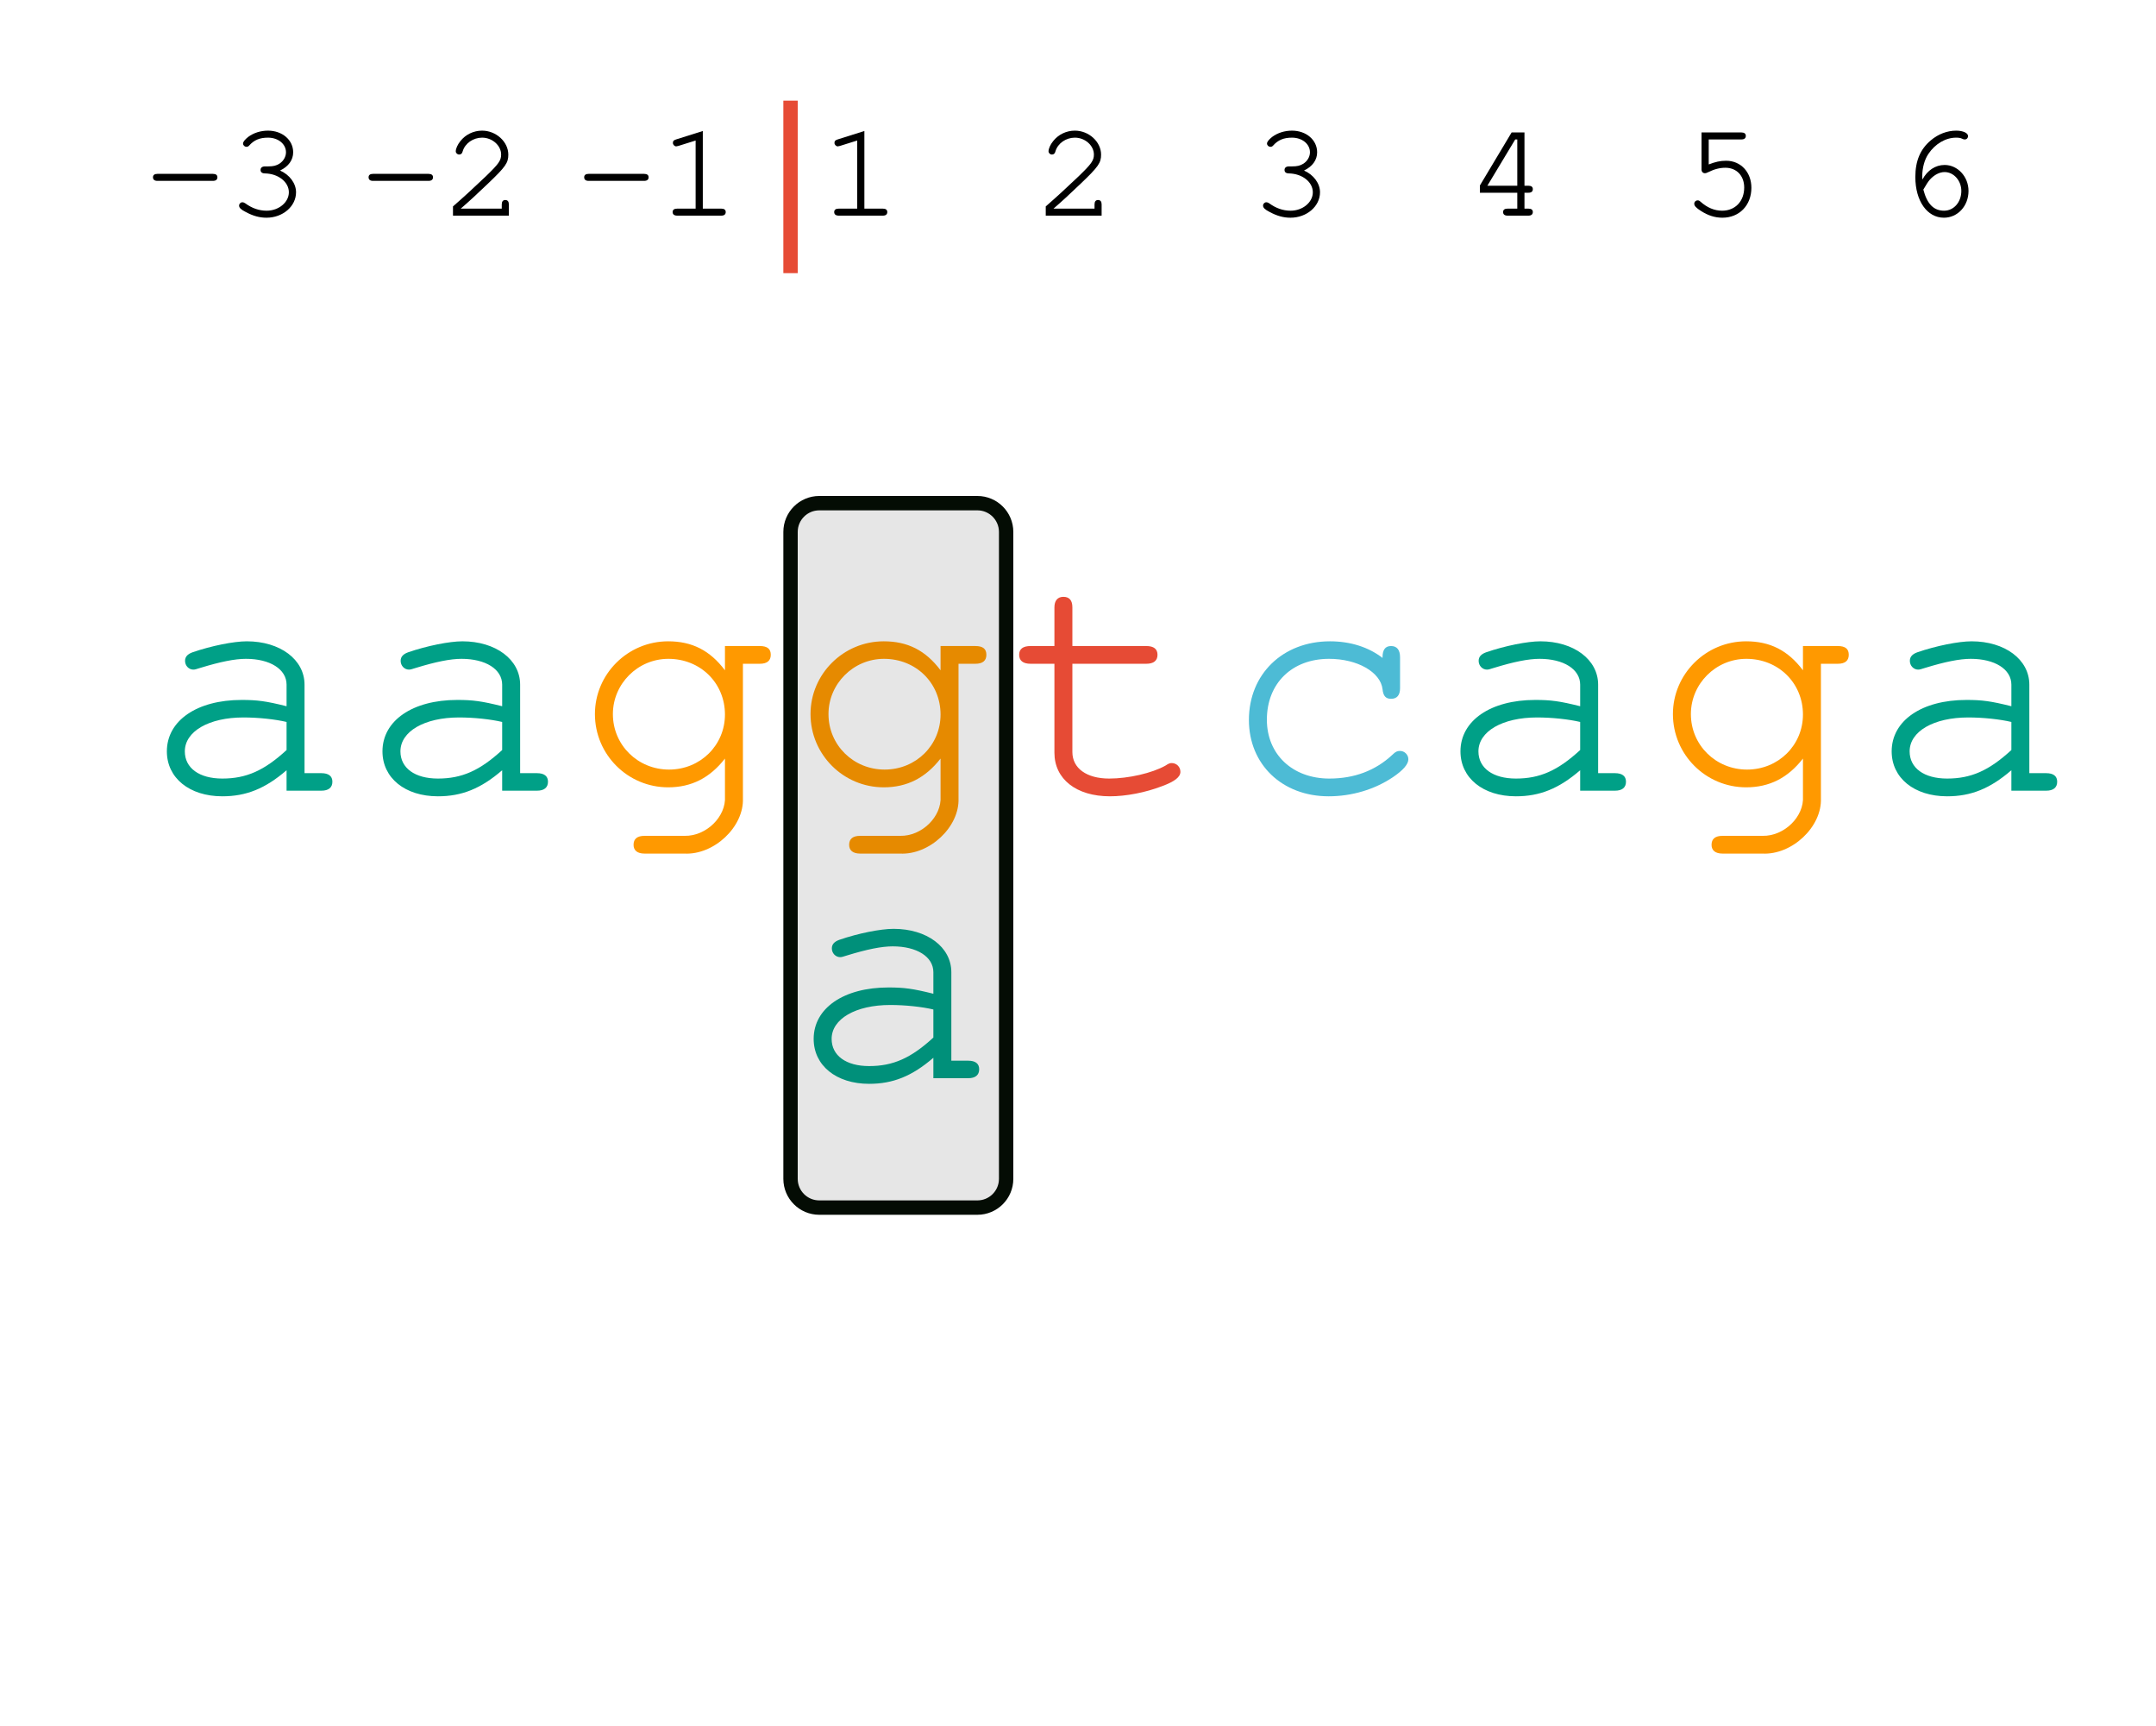
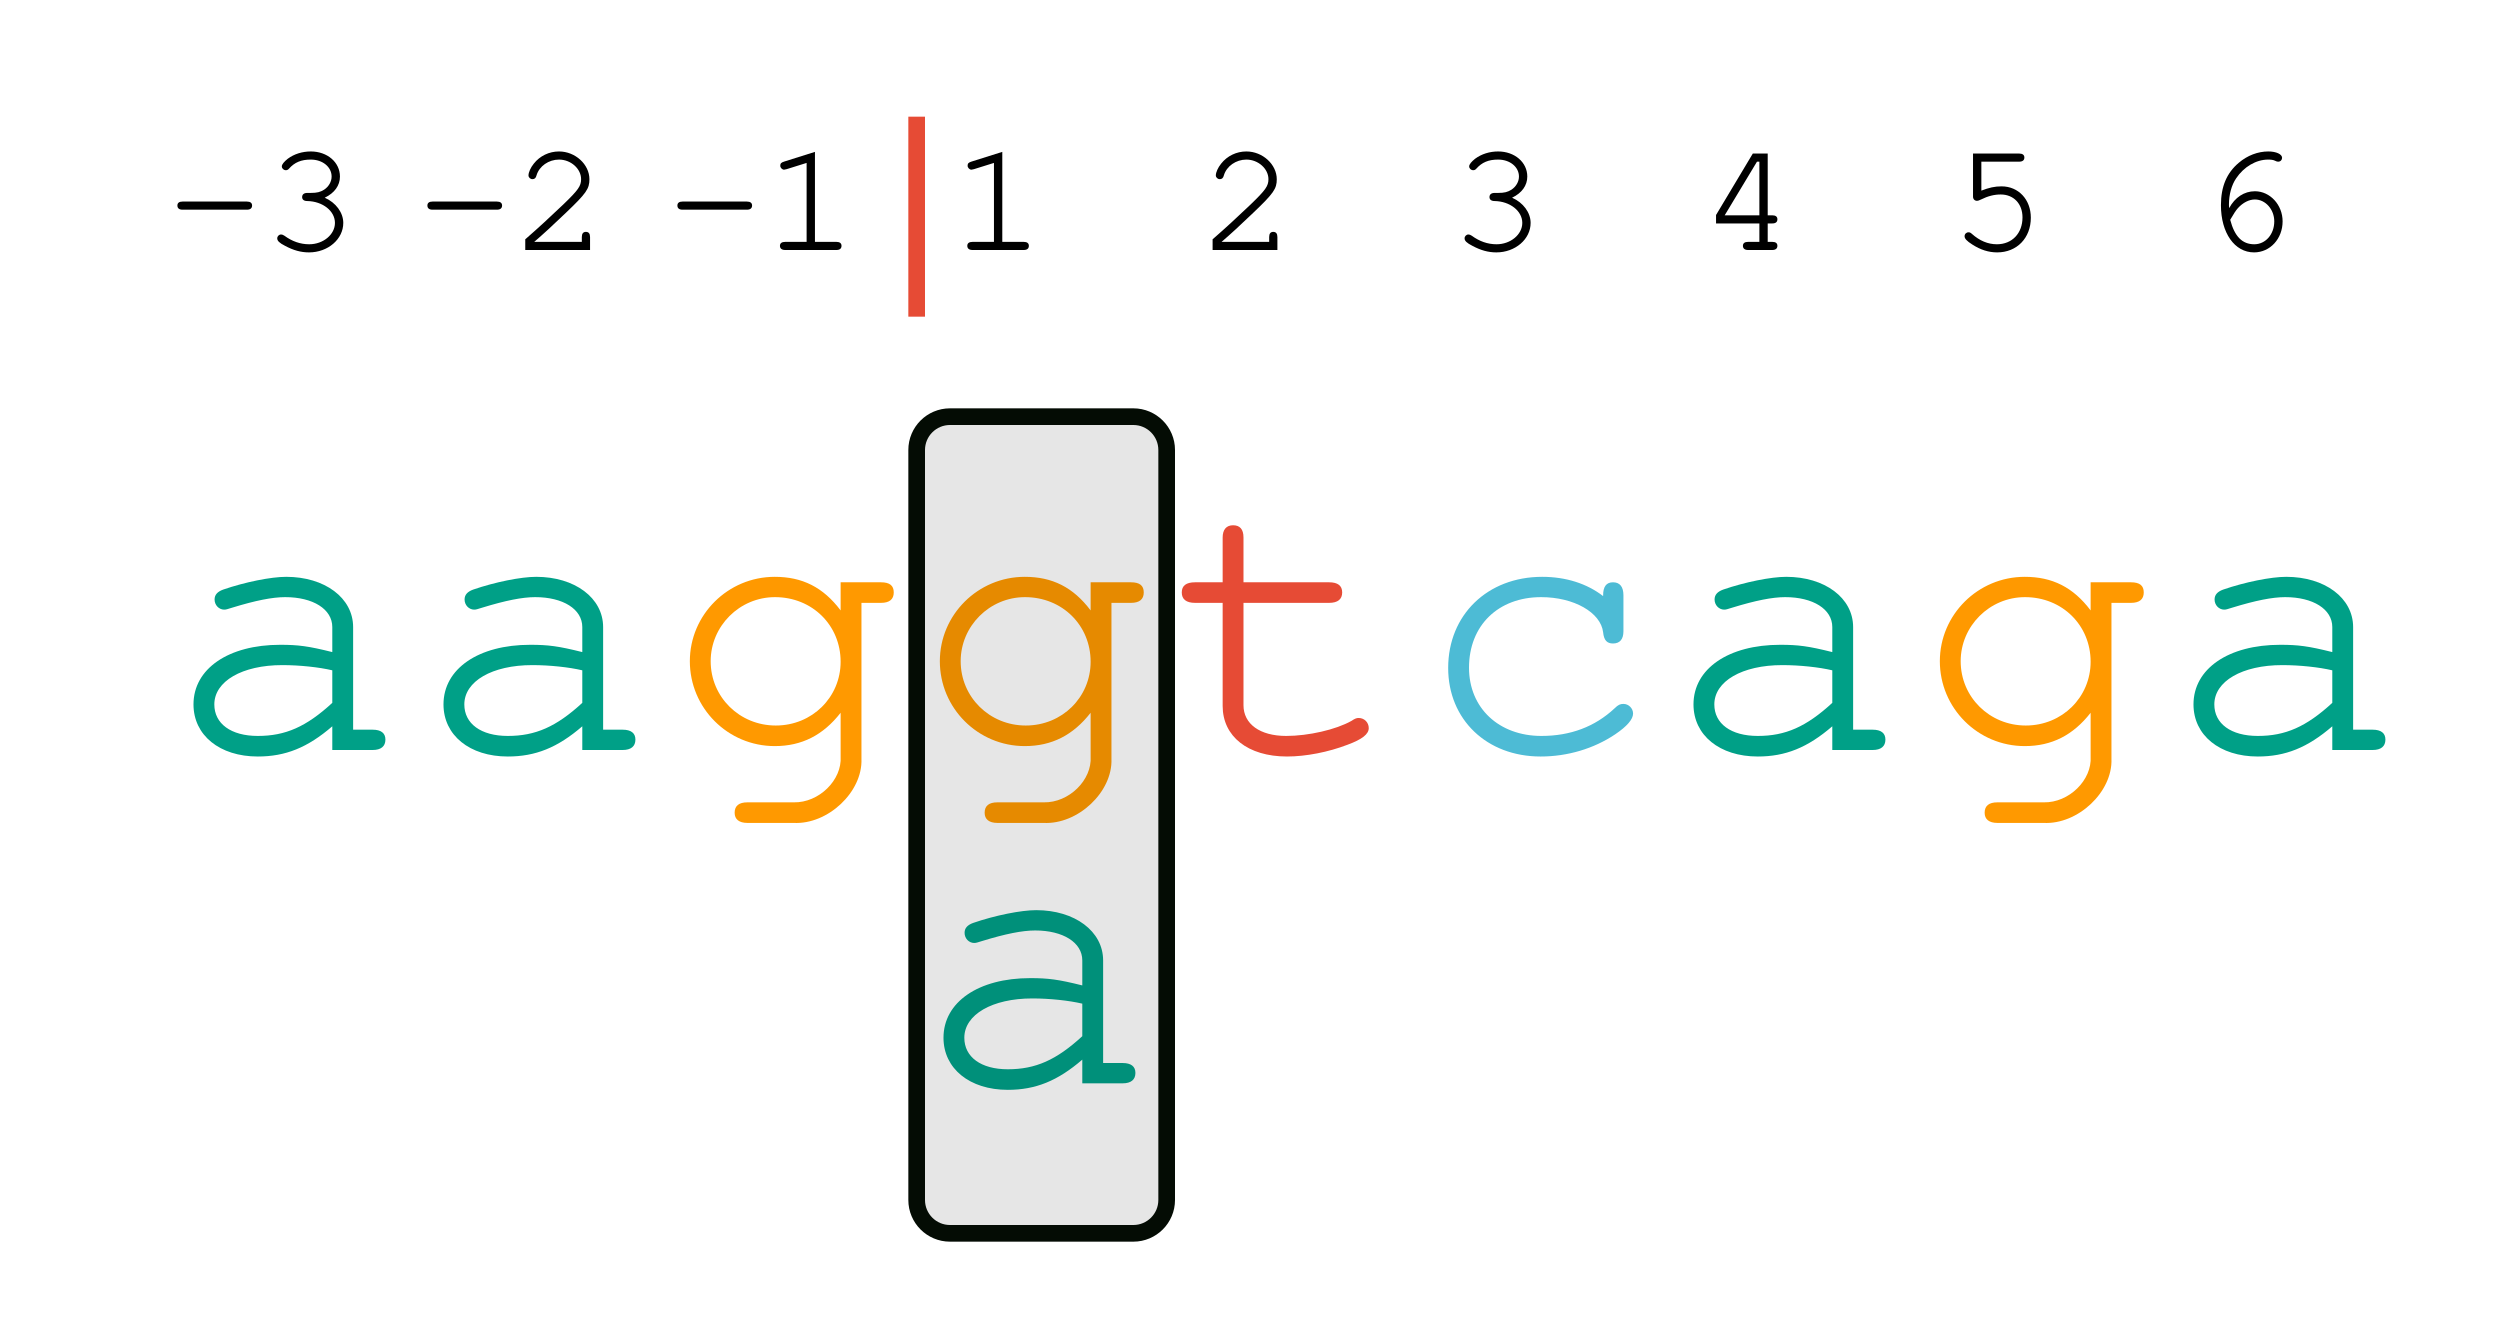
- <svg xmlns="http://www.w3.org/2000/svg" width="150" height="120">
+ <svg xmlns="http://www.w3.org/2000/svg" width="150" height="80">
  <style>
  text { font: 24px courier, monospace; }
  text.t20 { font: 20px courier, monospace; }
  text.t14 { font: 14px courier, monospace; }
  text.t12 { font: 12px courier, monospace; }
  </style>
  <g>
    <g transform="translate(10,15) scale(0.4,0.4) ">
      <text x="0" y="0" fill="black">-3</text>
    </g>
    <g transform="translate(25,15) scale(0.4,0.4) ">
      <text x="0" y="0" fill="black">-2</text>
    </g>
    <g transform="translate(40,15) scale(0.4,0.4) ">
      <text x="0" y="0" fill="black">-1</text>
    </g>
    <g transform="translate(57,15) scale(0.4,0.4) ">
      <text x="0" y="0" fill="black">1</text>
    </g>
    <g transform="translate(72,15) scale(0.4,0.4) ">
      <text x="0" y="0" fill="black">2</text>
    </g>
    <g transform="translate(87,15) scale(0.4,0.4) ">
      <text x="0" y="0" fill="black">3</text>
    </g>
    <g transform="translate(102,15) scale(0.4,0.4) ">
      <text x="0" y="0" fill="black">4</text>
    </g>
    <g transform="translate(117,15) scale(0.4,0.4) ">
      <text x="0" y="0" fill="black">5</text>
    </g>
    <g transform="translate(132,15) scale(0.4,0.4) ">
      <text x="0" y="0" fill="black">6</text>
    </g>
    <line x1="55" y1="7" x2="55" y2="19" stroke="#e64b35" />
-     <text x="10" y="55" fill="#00A087">a</text>
-     <text x="25" y="55" fill="#00A087">a</text>
-     <text x="40" y="55" fill="#ff9900">g</text>
-     <text x="55" y="55" fill="#ff9900">g</text>
-     <text x="70" y="55" fill="#e64b35">t</text>
-     <text x="85" y="55" fill="#4dbbd5">c</text>
-     <text x="100" y="55" fill="#00A087">a</text>
-     <text x="115" y="55" fill="#ff9900">g</text>
-     <text x="130" y="55" fill="#00A087">a</text>
-     <text x="55" y="75" fill="#00A087">a</text>
-     <rect x="55" y="35" width="15" height="49" rx="2" fill-opacity="0.1" style="stroke-width:1; stroke:rgb(4, 12, 4);" />
+     <text x="10" y="45" fill="#00A087">a</text>
+     <text x="25" y="45" fill="#00A087">a</text>
+     <text x="40" y="45" fill="#ff9900">g</text>
+     <text x="55" y="45" fill="#ff9900">g</text>
+     <text x="70" y="45" fill="#e64b35">t</text>
+     <text x="85" y="45" fill="#4dbbd5">c</text>
+     <text x="100" y="45" fill="#00A087">a</text>
+     <text x="115" y="45" fill="#ff9900">g</text>
+     <text x="130" y="45" fill="#00A087">a</text>
+     <text x="55" y="65" fill="#00A087">a</text>
+     <rect x="55" y="25" width="15" height="49" rx="2" fill-opacity="0.1" style="stroke-width:1; stroke:rgb(4, 12, 4);" />
  </g>
</svg>
